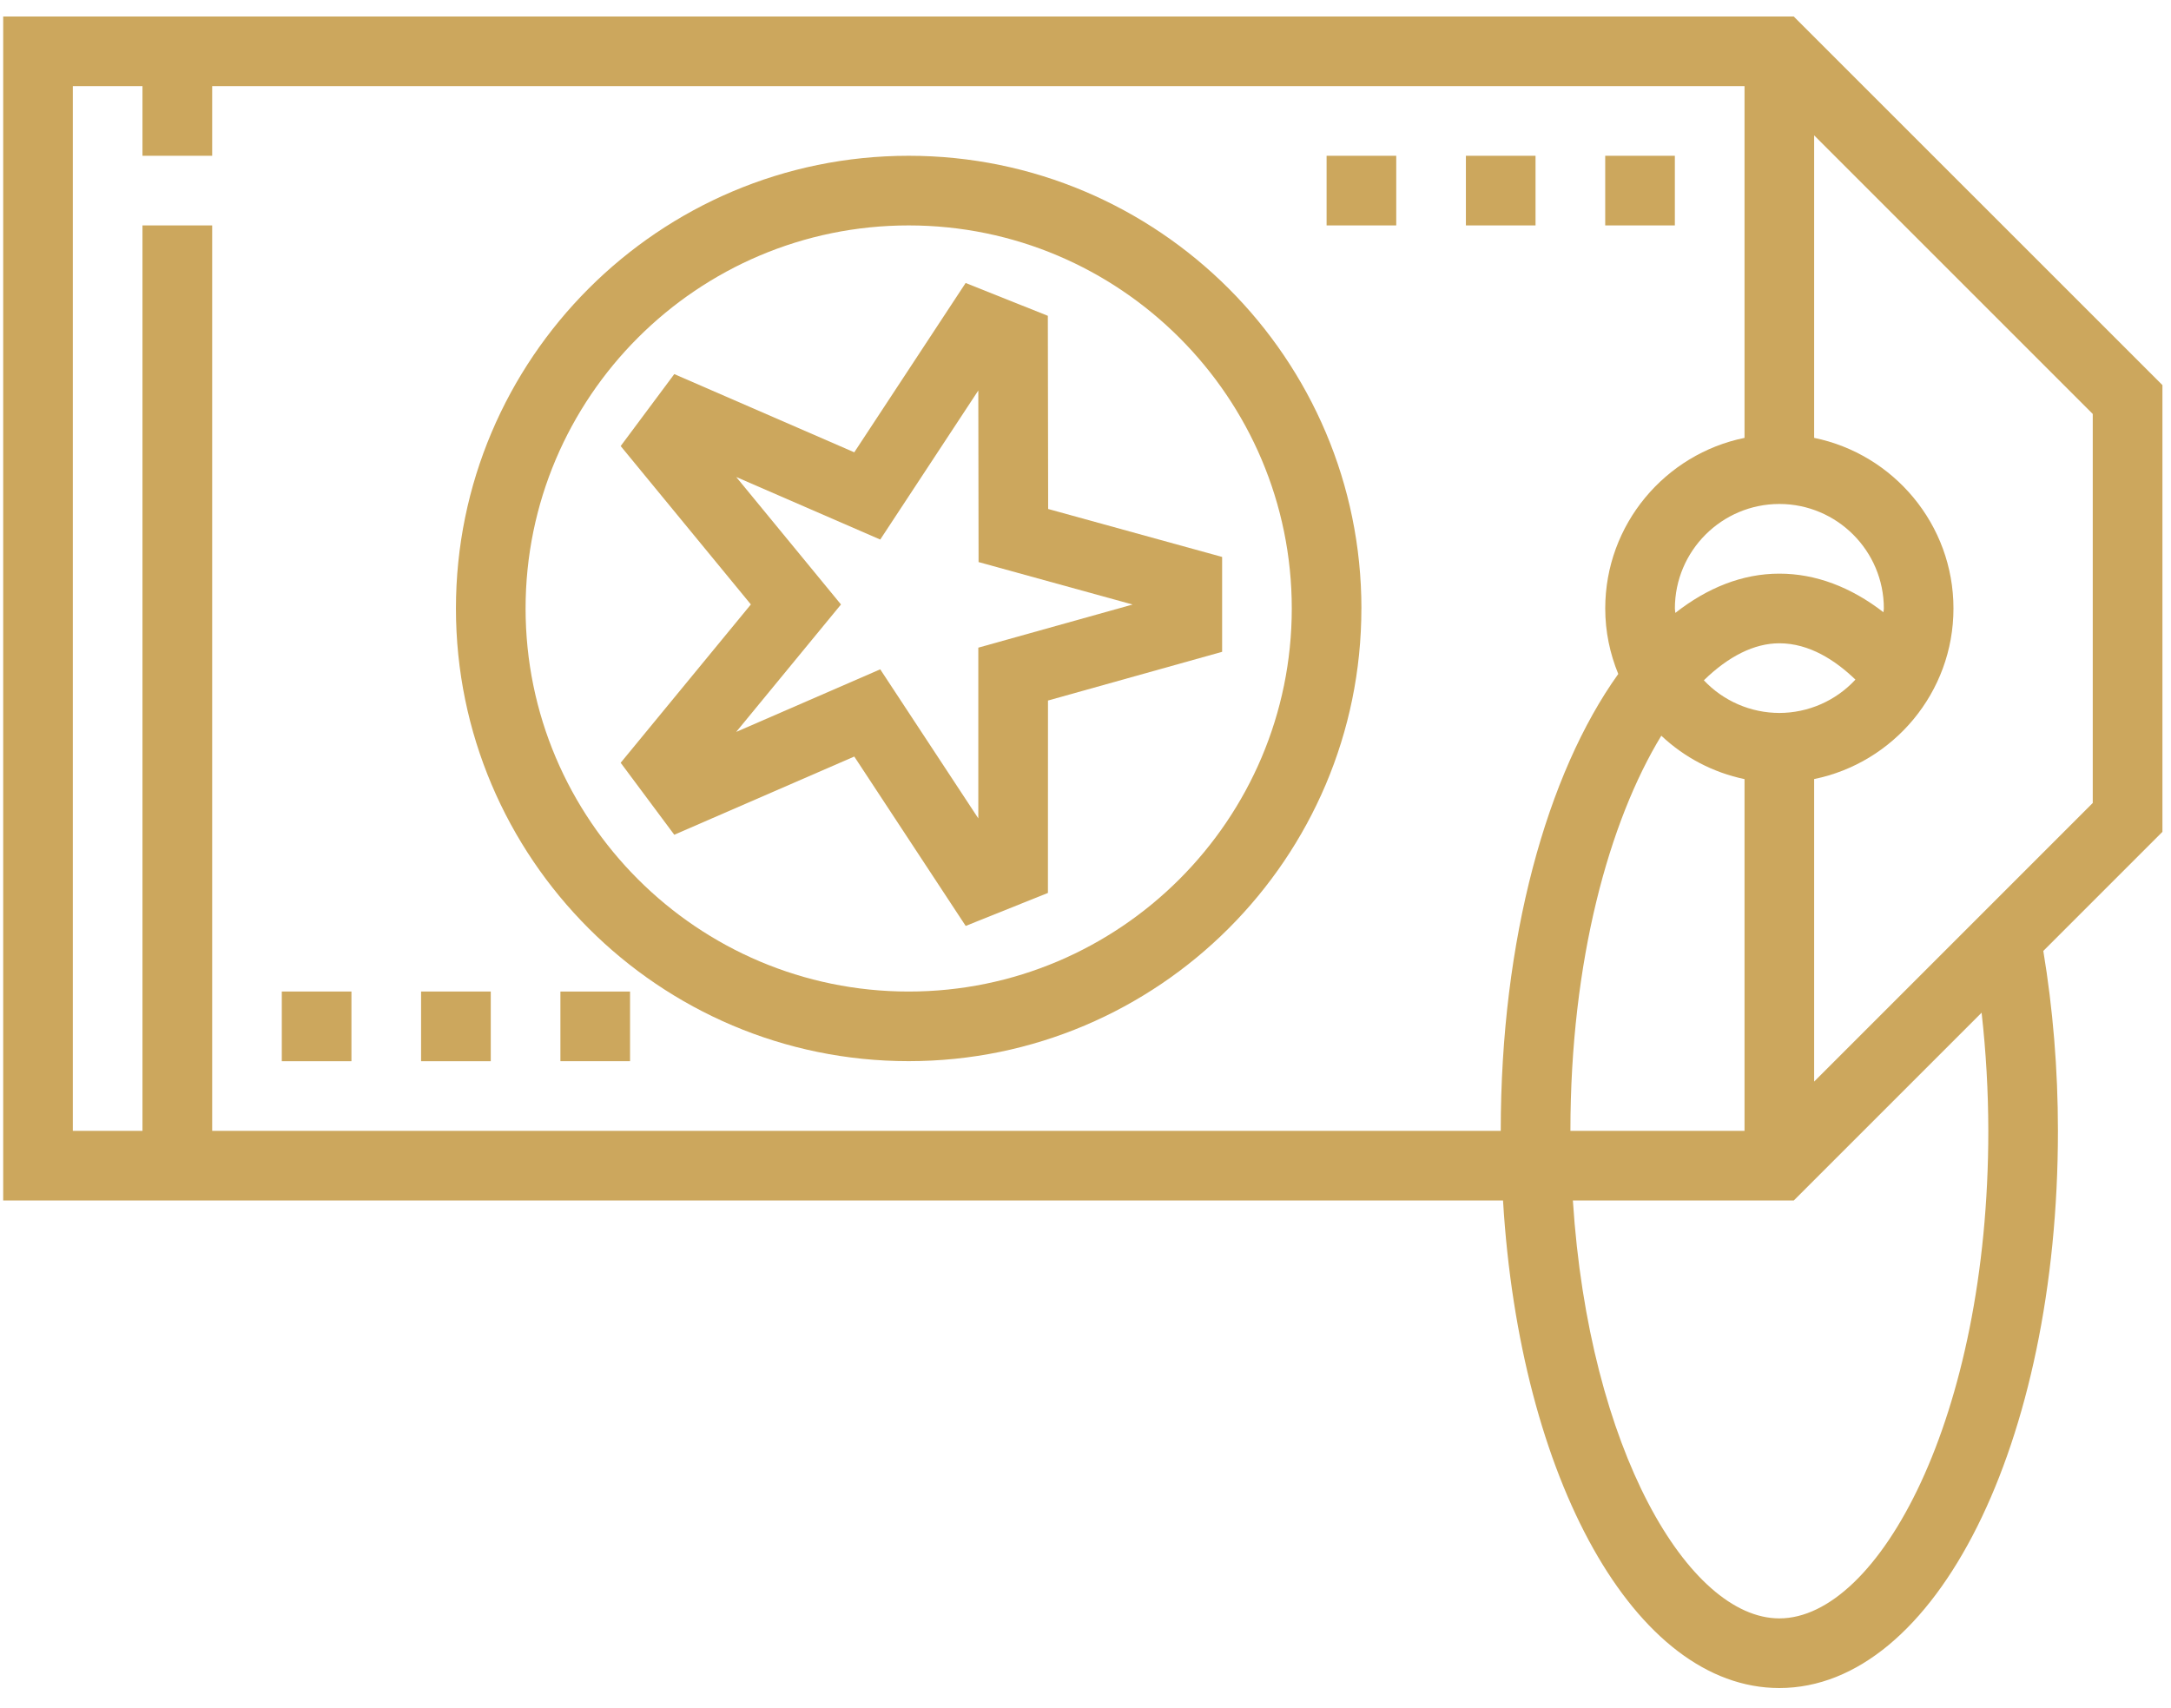
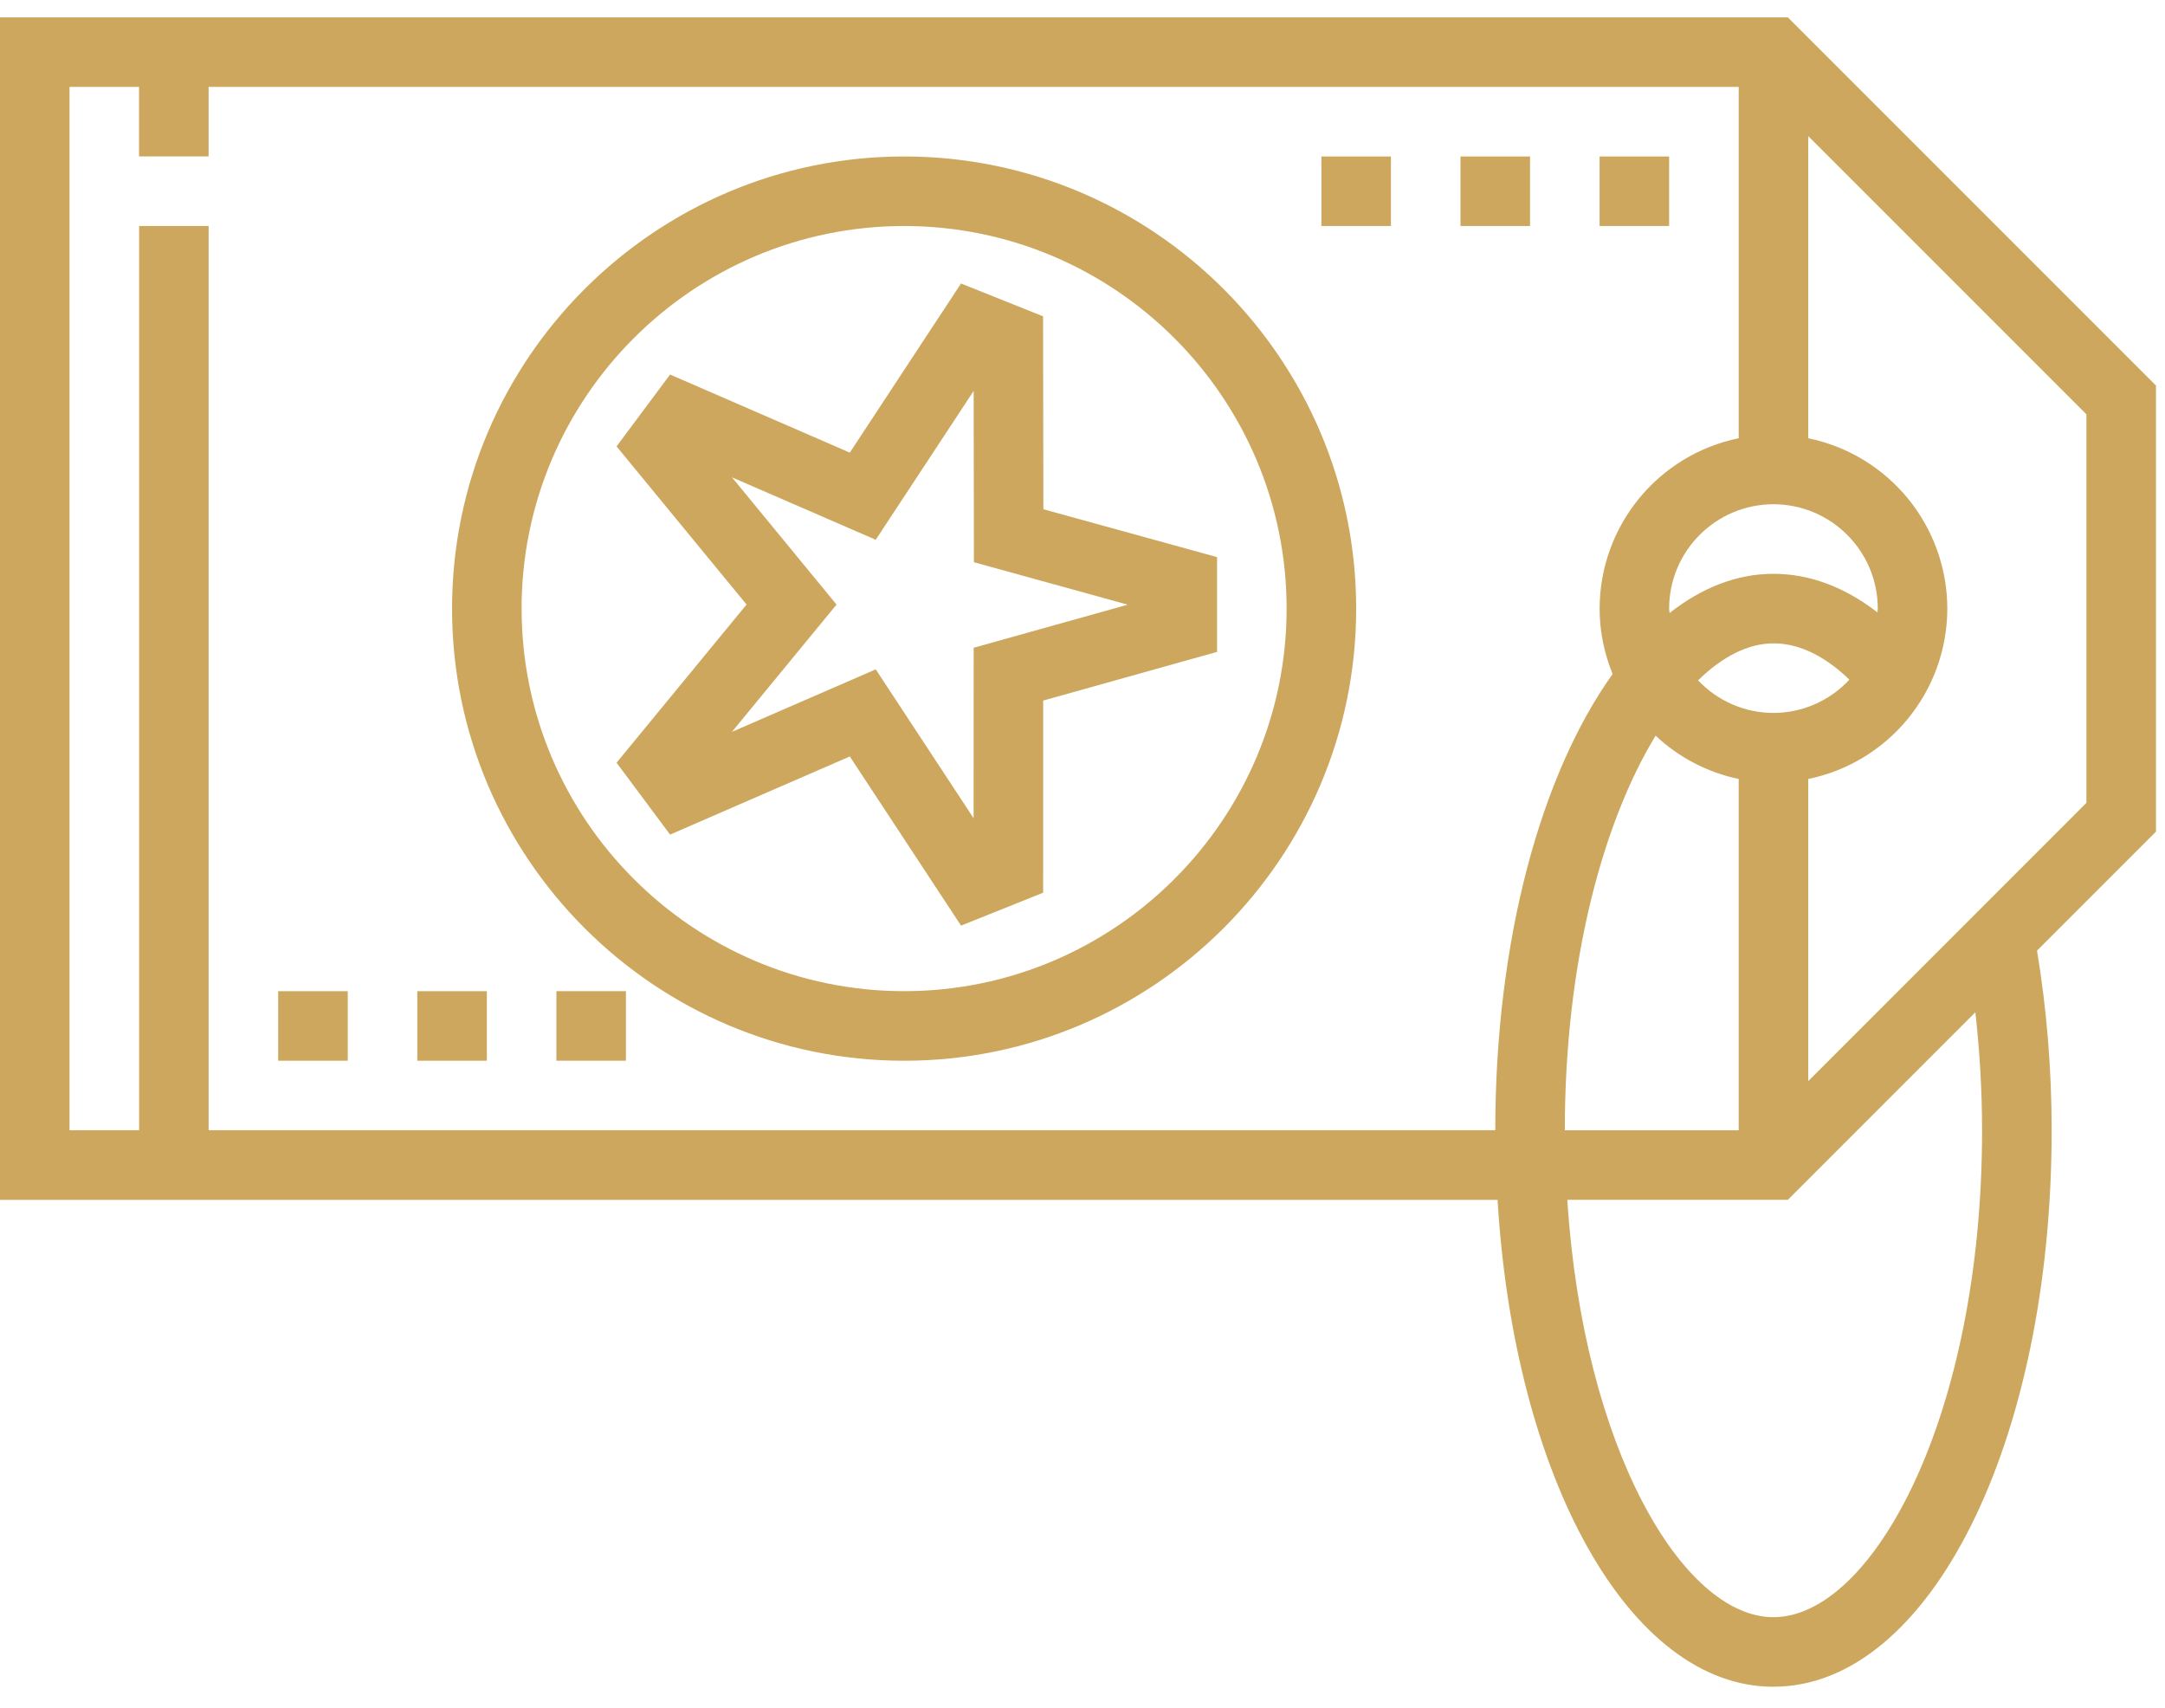
- <svg xmlns="http://www.w3.org/2000/svg" width="75" height="59" fill="none">
-   <path d="M42.22 22.52v-3.278l-6.01-1.657-.011-6.674-2.84-1.134-3.847 5.85-6.218-2.702-1.852 2.486 4.498 5.472-4.498 5.47 1.852 2.487 6.218-2.702 3.849 5.852 2.841-1.14.002-6.647 6.015-1.683zm-11.81.604l-4.977 2.163 3.62-4.403-3.619-4.404 4.975 2.161 3.388-5.15.009 5.928 5.321 1.467-5.33 1.49v5.899l-3.388-5.15z" fill="#CCA75D" />
-   <path d="M47.032 21.022c0-8.624-7.017-15.64-15.64-15.64-8.625 0-15.641 7.016-15.641 15.64s7.016 15.64 15.64 15.64 15.64-7.016 15.64-15.64zm-28.875 0c0-7.297 5.937-13.234 13.234-13.234s13.235 5.937 13.235 13.234-5.938 13.235-13.235 13.235-13.234-5.938-13.234-13.235zM57.86 5.382v2.406h-2.406V5.382h2.406zm-9.625 0v2.406h-2.406V5.382h2.406zm4.812 0v2.406h-2.406V5.382h2.406zM12.141 34.257v2.406H9.735v-2.406h2.406zm4.813 0v2.406h-2.407v-2.406h2.407z" fill="#CCA75D" />
-   <path d="M21.766 34.257v2.406H19.36v-2.406h2.406z" fill="#CCA75D" />
-   <path d="M61.47 58.32c5.397 0 9.624-8.456 9.624-19.25 0-2.139-.175-4.223-.505-6.216l4.115-4.115V13.305L61.967.57H.11v40.906h51.814c.576 9.616 4.557 16.844 9.545 16.844zm10.827-44.018v13.44l-9.625 9.626V26.916c2.742-.56 4.813-2.99 4.813-5.894s-2.07-5.334-4.813-5.894V4.677l9.625 9.625zM61.47 22.225c1.035 0 1.937.589 2.628 1.255a3.588 3.588 0 01-2.628 1.152 3.594 3.594 0 01-2.608-1.128c.85-.829 1.74-1.279 2.608-1.279zm-3.593-1.05c-.003-.052-.016-.101-.016-.153 0-1.99 1.62-3.61 3.61-3.61 1.99 0 3.609 1.62 3.609 3.61 0 .045-.012.086-.014.13-1.124-.87-2.342-1.333-3.596-1.333-1.278 0-2.488.489-3.593 1.356zm2.39 5.741V39.07h-6.015c0-5.884 1.341-10.696 3.14-13.652a5.976 5.976 0 002.875 1.5zM7.33 39.07V7.788H4.922v31.281H2.516V2.975h2.406v2.407H7.33V2.975h52.937v12.153c-2.742.56-4.812 2.989-4.812 5.894 0 .802.163 1.563.45 2.263-2.47 3.45-4.06 9.174-4.06 15.784H7.33zm47.007 2.406h7.631l6.489-6.488a36.87 36.87 0 01.232 4.082c0 9.926-3.804 16.844-7.219 16.844-3.13 0-6.578-5.822-7.133-14.438z" fill="#CCA75D" />
+ <svg xmlns="http://www.w3.org/2000/svg" width="71" height="56" fill="none">
+   <path d="M39.913 21.375v-3.107l-5.696-1.57-.01-6.326-2.691-1.076-3.647 5.546-5.894-2.561-1.755 2.356 4.263 5.186-4.263 5.186 1.755 2.357 5.894-2.562 3.648 5.547 2.693-1.08.001-6.3 5.702-1.596zm-11.194.573l-4.716 2.05 3.431-4.174-3.43-4.173 4.715 2.048 3.212-4.882.008 5.618 5.044 1.392-5.052 1.413-.002 5.59-3.21-4.882z" fill="#CCA75D" />
+   <path d="M44.475 19.956c0-8.175-6.65-14.825-14.825-14.825-8.174 0-14.825 6.65-14.825 14.825 0 8.174 6.65 14.825 14.825 14.825 8.174 0 14.825-6.651 14.825-14.825zm-27.37 0c0-6.917 5.628-12.545 12.545-12.545 6.916 0 12.544 5.628 12.544 12.545 0 6.916-5.628 12.544-12.544 12.544s-12.544-5.628-12.544-12.544zM54.738 5.13v2.281h-2.28v-2.28h2.28zm-9.123 0v2.281h-2.28v-2.28h2.28zm4.562 0v2.281h-2.281v-2.28h2.28zM11.404 32.5v2.28H9.123V32.5h2.28zm4.561 0v2.28h-2.28V32.5h2.28z" fill="#CCA75D" />
+   <path d="M20.527 32.5v2.28h-2.28V32.5h2.28z" fill="#CCA75D" />
+   <path d="M58.16 55.307c5.115 0 9.123-8.014 9.123-18.246 0-2.026-.167-4.001-.48-5.89l3.9-3.901V12.641L58.632.57H0v38.773h49.112c.546 9.114 4.32 15.965 9.047 15.965zm10.263-41.722v12.74L59.3 35.45v-9.907a5.713 5.713 0 004.561-5.586A5.713 5.713 0 0059.3 14.37V4.462l9.123 9.123zm-10.264 7.51c.981 0 1.836.559 2.491 1.19a3.4 3.4 0 01-2.49 1.092 3.407 3.407 0 01-2.473-1.069c.805-.786 1.65-1.212 2.472-1.212zm-3.406-.995c-.002-.049-.015-.095-.015-.144a3.425 3.425 0 013.421-3.422 3.425 3.425 0 013.422 3.422c0 .042-.012.08-.013.123-1.066-.826-2.22-1.264-3.409-1.264-1.21 0-2.358.463-3.406 1.285zm2.266 5.442v11.52h-5.702c0-5.578 1.272-10.139 2.978-12.94a5.664 5.664 0 002.724 1.42zM6.842 37.062V7.411h-2.28v29.65H2.28V2.85h2.28v2.28h2.281V2.85H57.02v11.519a5.712 5.712 0 00-4.561 5.587c0 .76.155 1.48.426 2.145-2.34 3.27-3.848 8.695-3.848 14.96H6.842zm44.556 2.28h7.233l6.15-6.15c.14 1.26.22 2.551.22 3.87 0 9.407-3.605 15.965-6.842 15.965-2.967 0-6.235-5.519-6.76-13.685z" fill="#CCA75D" />
</svg>
